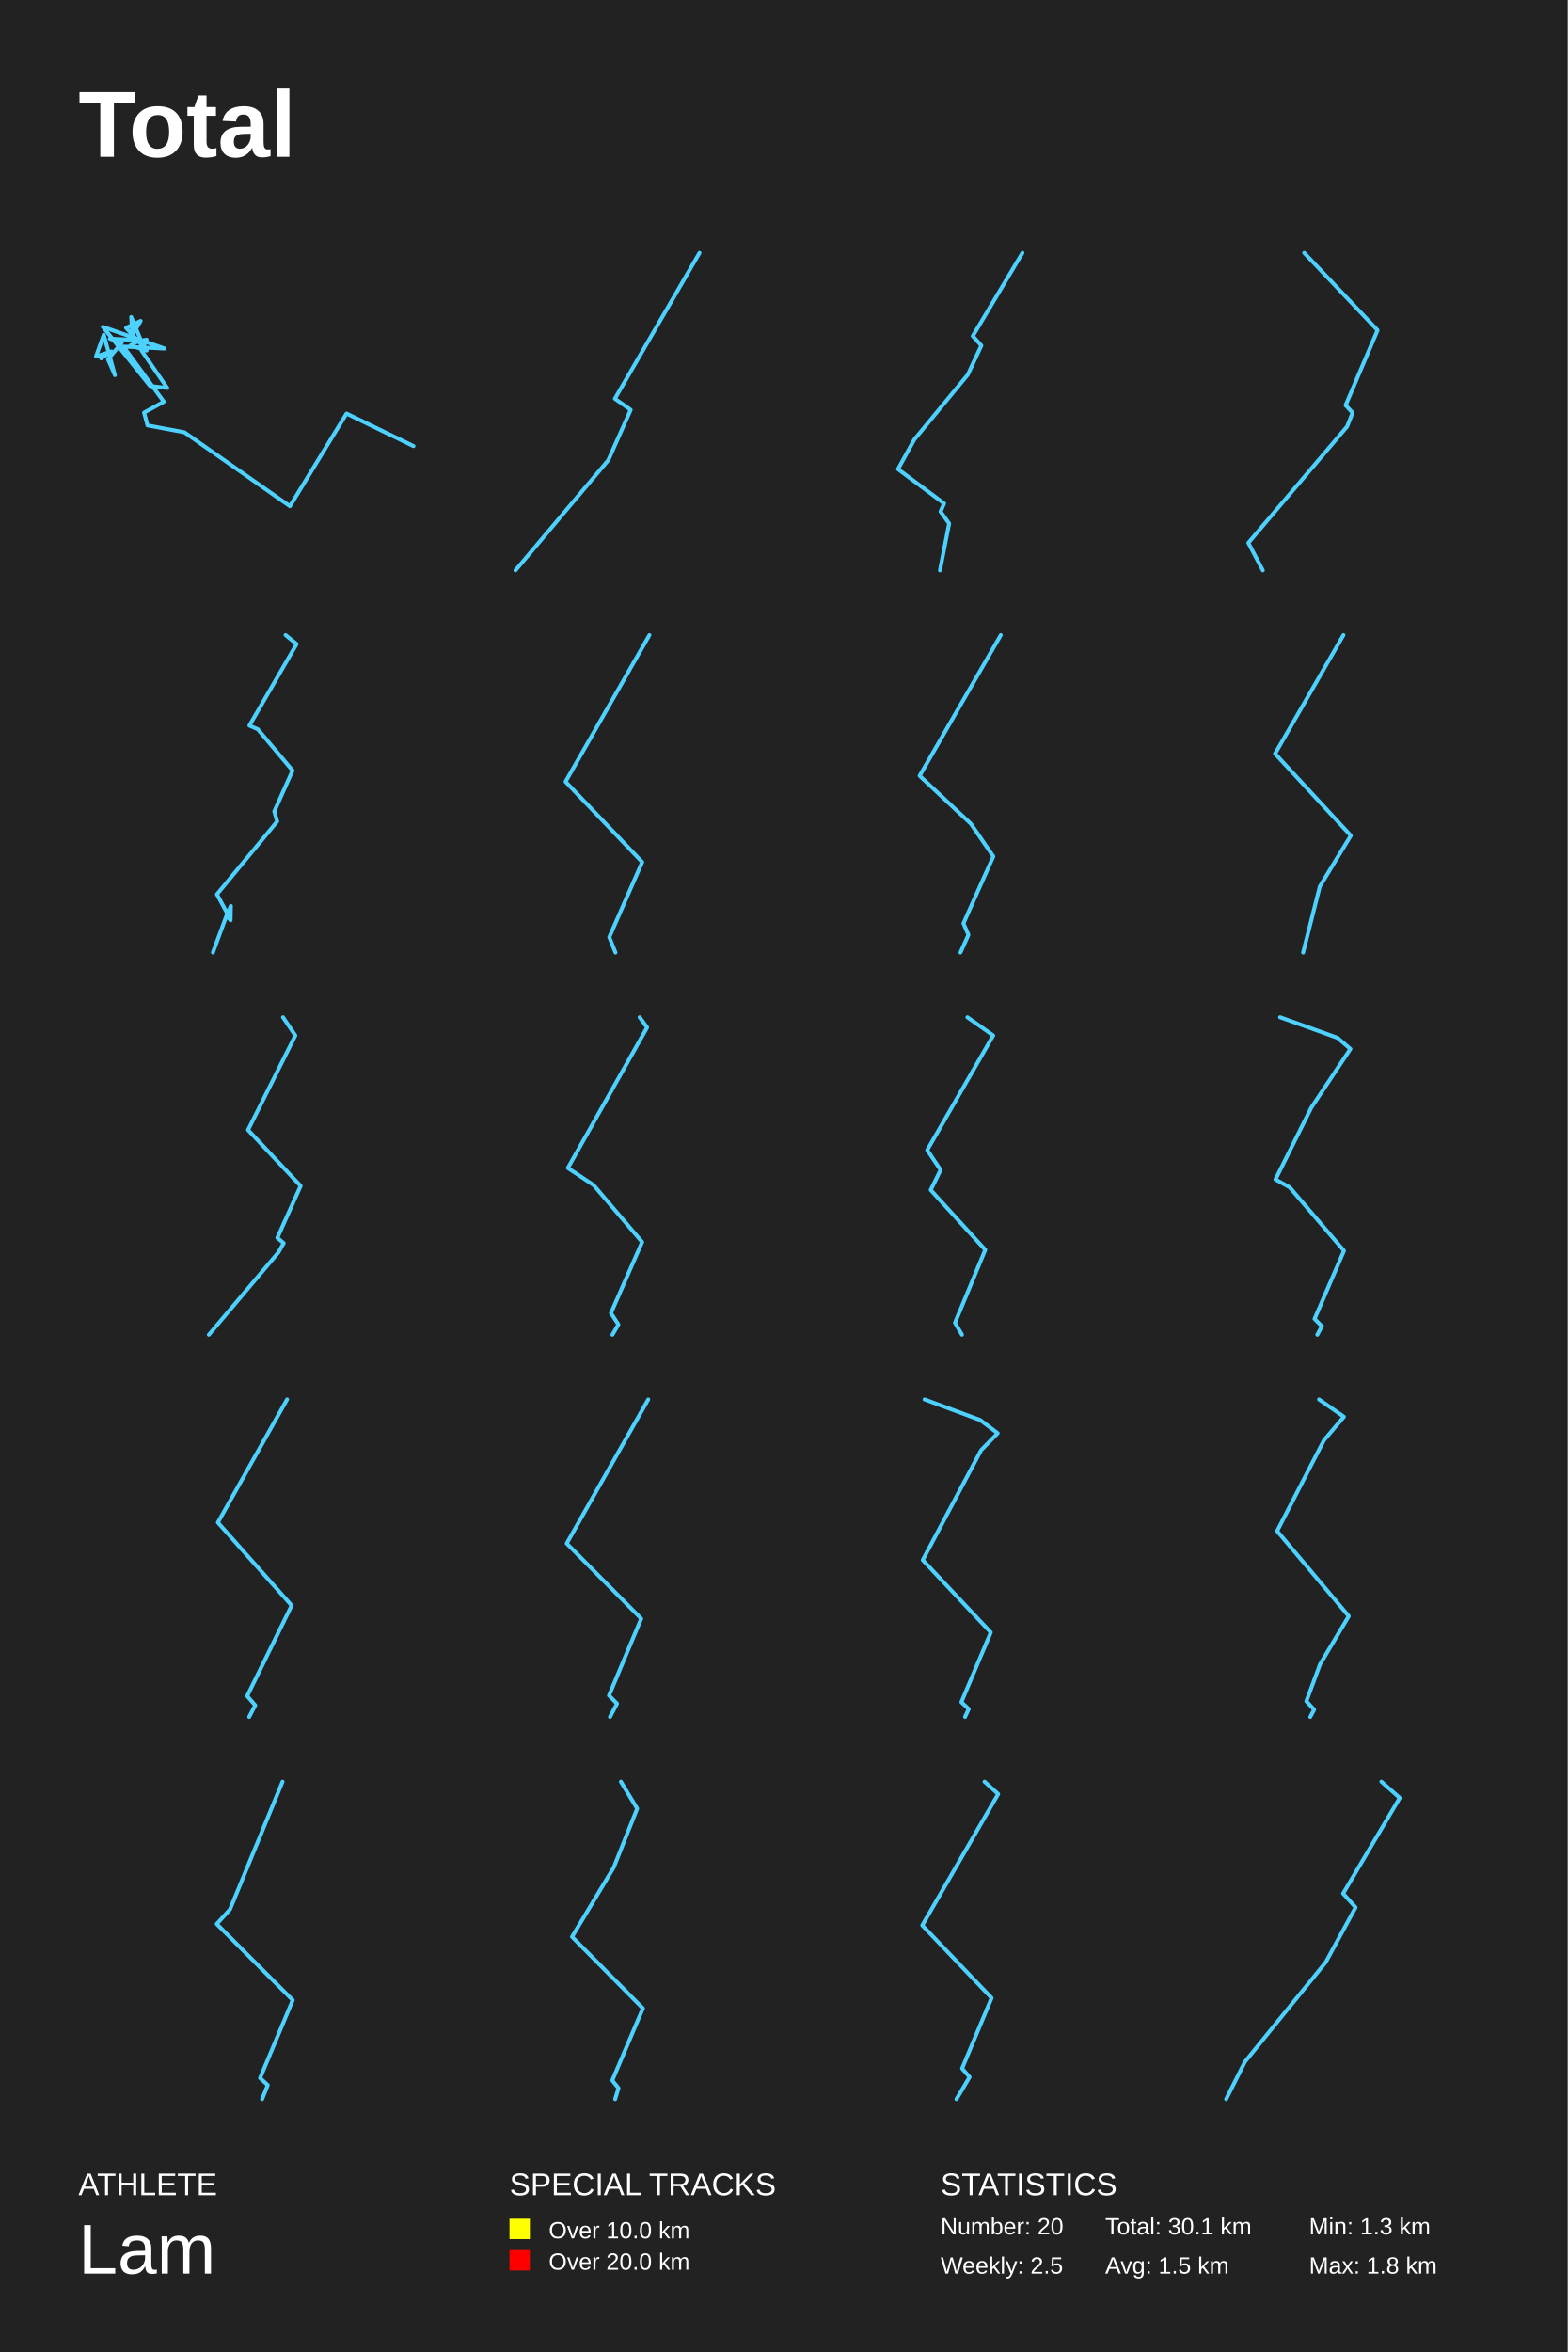
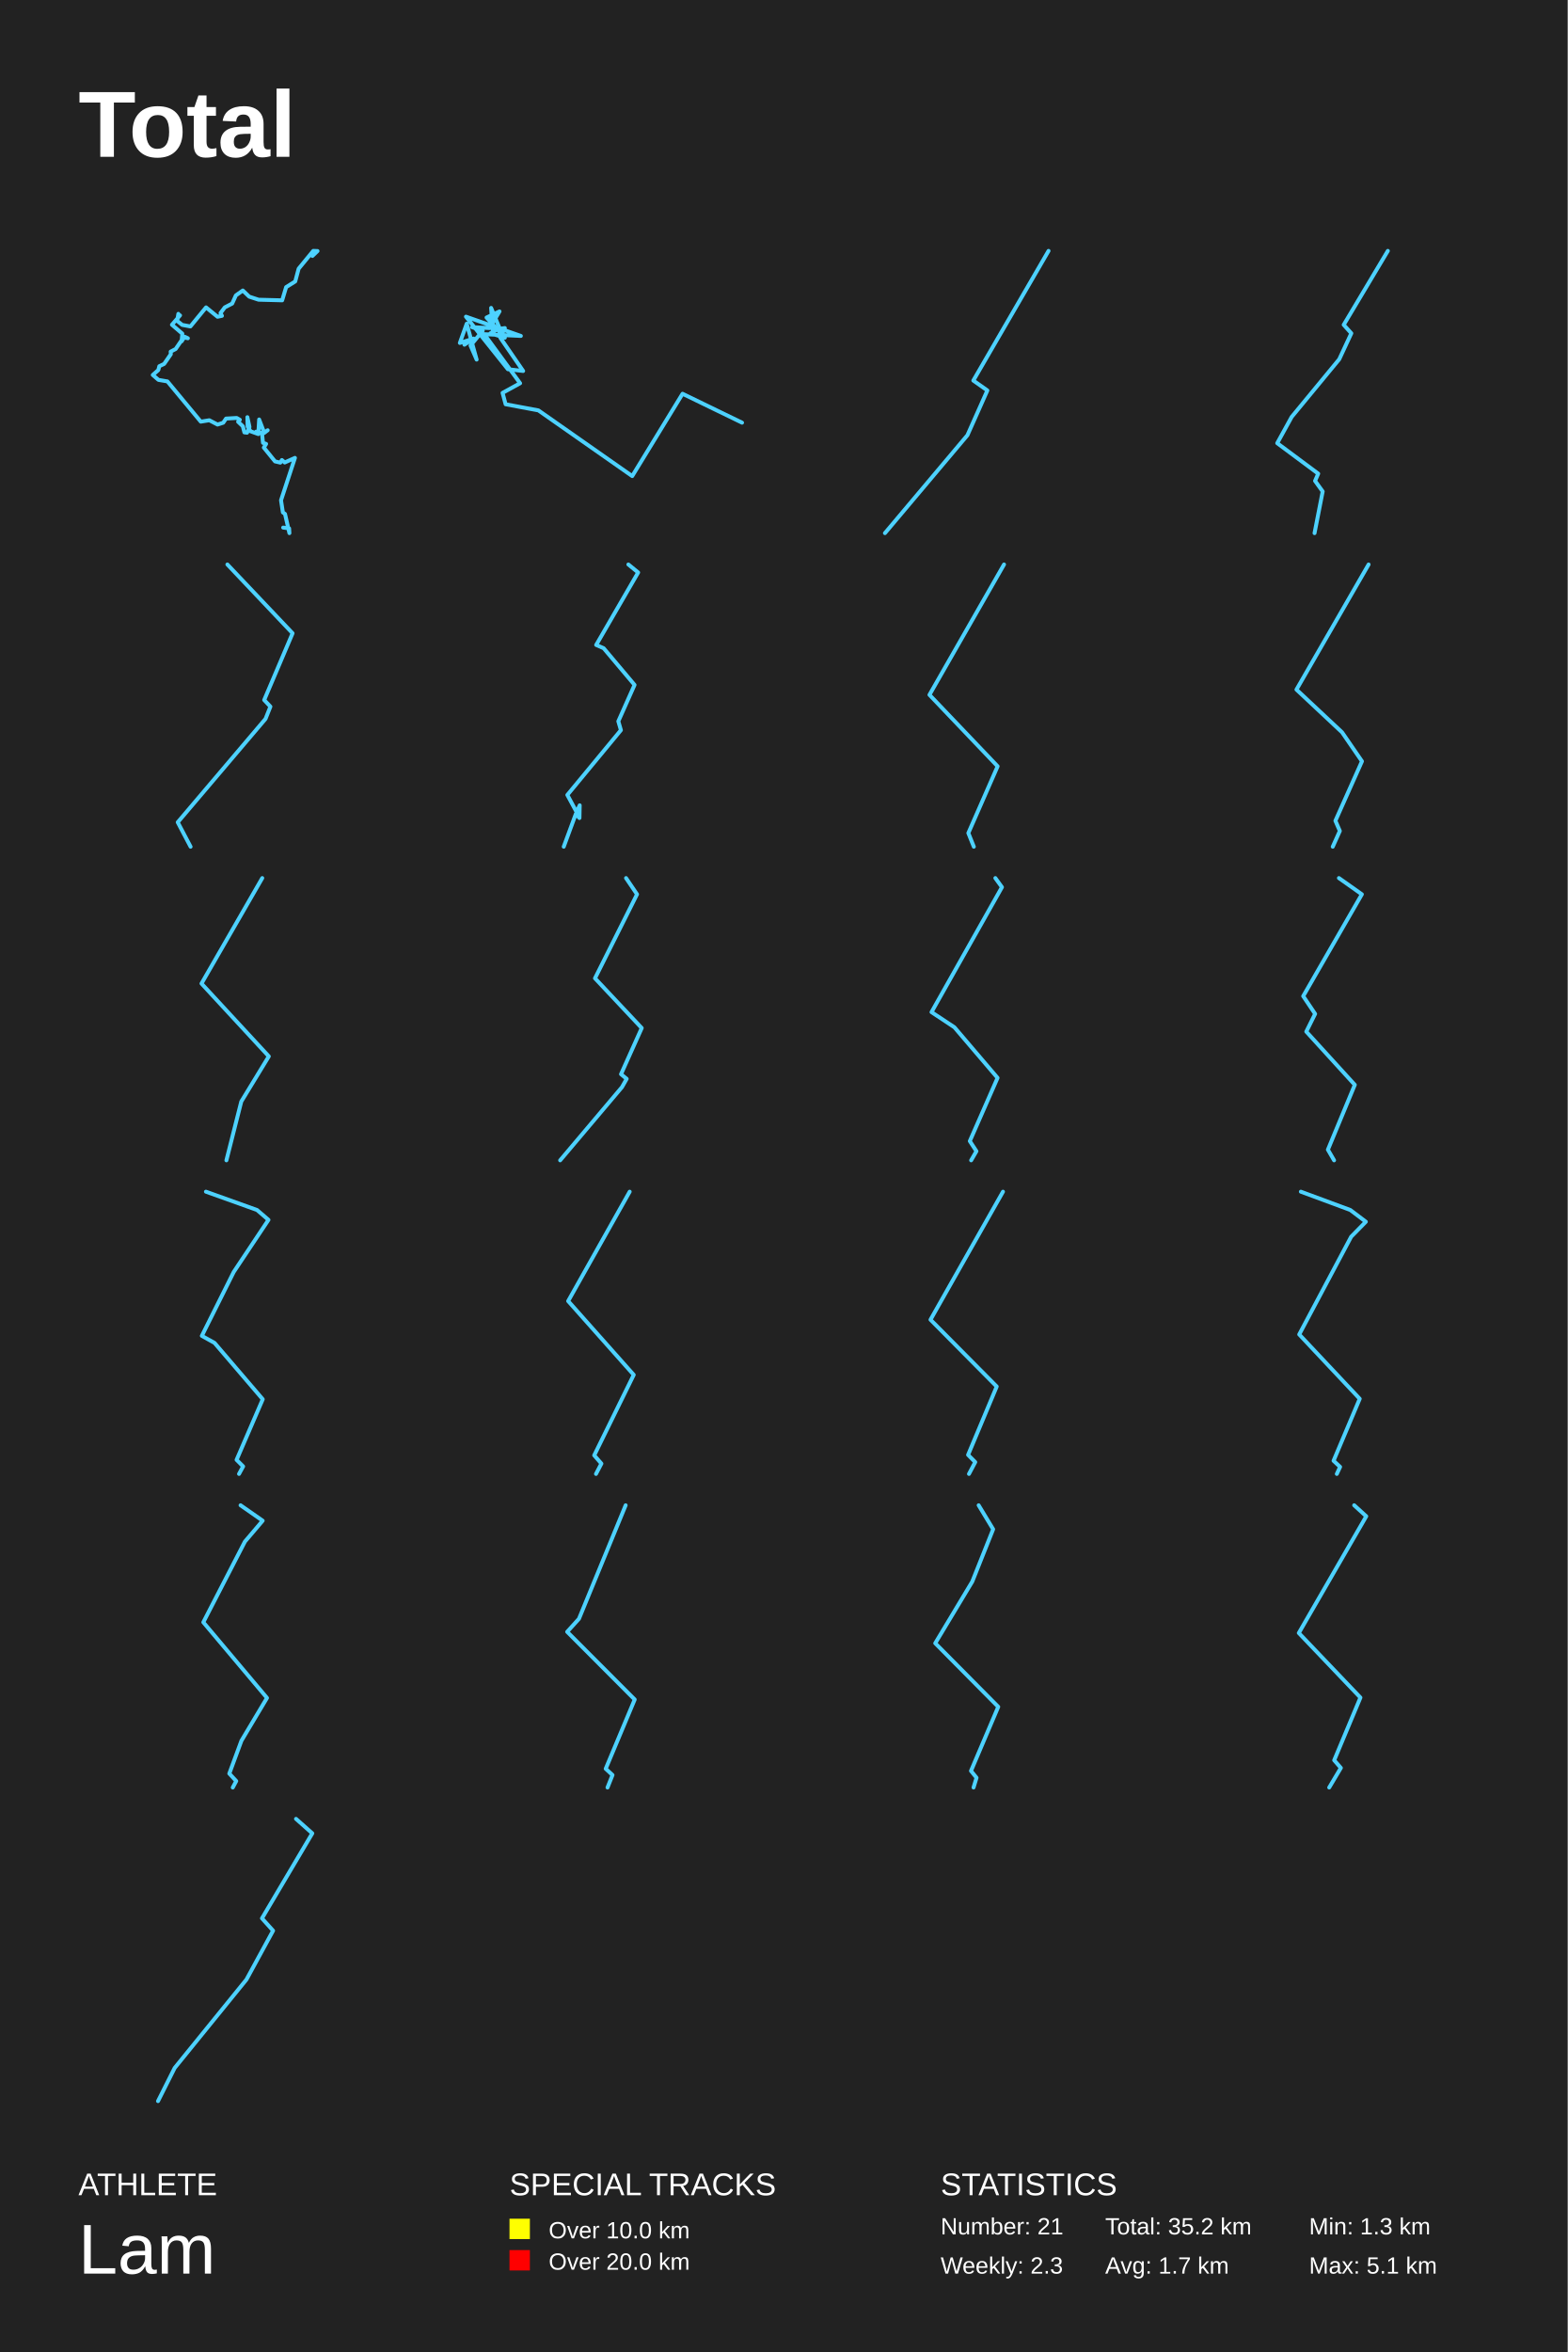
<svg xmlns="http://www.w3.org/2000/svg" baseProfile="full" height="300mm" version="1.1" viewBox="0,0,200,300" width="200mm">
  <defs />
  <rect fill="#222222" height="300" width="200" x="0" y="0" />
  <text fill="#FFFFFF" style="font-size:12px; font-family:Arial; font-weight:bold;" x="10" y="20">Total</text>
  <text fill="#FFFFFF" style="font-size:4px; font-family:Arial" x="10" y="280">ATHLETE</text>
  <text fill="#FFFFFF" style="font-size:9px; font-family:Arial" x="10" y="290">Lam</text>
  <text fill="#FFFFFF" style="font-size:4px; font-family:Arial" x="65" y="280">SPECIAL TRACKS</text>
  <rect fill="yellow" height="2.6" width="2.6" x="65" y="283" />
  <text fill="#FFFFFF" style="font-size:3px; font-family:Arial" x="70" y="285.5">Over 10.0 km</text>
  <rect fill="red" height="2.6" width="2.6" x="65" y="287" />
  <text fill="#FFFFFF" style="font-size:3px; font-family:Arial" x="70" y="289.5">Over 20.0 km</text>
  <text fill="#FFFFFF" style="font-size:4px; font-family:Arial" x="120" y="280">STATISTICS</text>
-   <text fill="#FFFFFF" style="font-size:3px; font-family:Arial" x="120" y="285">Number: 20</text>
-   <text fill="#FFFFFF" style="font-size:3px; font-family:Arial" x="120" y="290">Weekly: 2.5</text>
-   <text fill="#FFFFFF" style="font-size:3px; font-family:Arial" x="141" y="285">Total: 30.1 km</text>
-   <text fill="#FFFFFF" style="font-size:3px; font-family:Arial" x="141" y="290">Avg: 1.5 km</text>
+   <text fill="#FFFFFF" style="font-size:3px; font-family:Arial" x="120" y="285">Number: 21</text>
+   <text fill="#FFFFFF" style="font-size:3px; font-family:Arial" x="120" y="290">Weekly: 2.3</text>
+   <text fill="#FFFFFF" style="font-size:3px; font-family:Arial" x="141" y="285">Total: 35.2 km</text>
+   <text fill="#FFFFFF" style="font-size:3px; font-family:Arial" x="141" y="290">Avg: 1.7 km</text>
  <text fill="#FFFFFF" style="font-size:3px; font-family:Arial" x="167" y="285">Min: 1.3 km</text>
-   <text fill="#FFFFFF" style="font-size:3px; font-family:Arial" x="167" y="290">Max: 1.8 km</text>
-   <polyline fill="none" points="12.907,45.712 14.22,44.832 12.25,45.461 13.235,42.696 14.658,47.849 13.782,45.838 15.534,43.701 14.001,43.198 16.519,43.324 17.942,40.936 16.081,41.816 18.708,44.707 16.628,44.078 17.942,43.324 16.738,40.433 16.957,43.575 18.708,43.324 18.051,44.707 21.335,49.483 19.146,49.232 13.126,41.69 21.007,44.455 15.753,44.204 20.897,51.243 18.38,52.626 18.818,54.26 23.524,55.14 36.988,64.567 44.212,52.751 52.75,56.899" stroke="#4DD2FF" stroke-linecap="round" stroke-linejoin="round" stroke-width="0.5" />
-   <polyline fill="none" points="89.241,32.25 78.443,50.856 80.46,52.276 77.598,58.702 65.759,72.75" stroke="#4DD2FF" stroke-linecap="round" stroke-linejoin="round" stroke-width="0.5" />
-   <polyline fill="none" points="130.438,32.25 124.103,42.863 125.196,44.076 123.462,47.801 116.636,56.074 114.562,59.842 120.445,64.217 119.992,65.257 121.086,66.773 119.917,72.75" stroke="#4DD2FF" stroke-linecap="round" stroke-linejoin="round" stroke-width="0.5" />
-   <polyline fill="none" points="166.386,32.25 175.742,42.119 171.669,51.696 172.559,52.646 171.859,54.401 159.258,69.241 161.104,72.75" stroke="#4DD2FF" stroke-linecap="round" stroke-linejoin="round" stroke-width="0.5" />
-   <polyline fill="none" points="36.436,81.0 37.84,82.146 31.816,92.548 32.888,93.015 37.323,98.279 34.995,103.5 35.364,104.774 27.677,114.071 29.008,116.533 29.451,115.557 29.414,117.382 28.897,116.788 27.16,121.5" stroke="#4DD2FF" stroke-linecap="round" stroke-linejoin="round" stroke-width="0.5" />
-   <polyline fill="none" points="82.851,81.0 72.149,99.704 81.932,109.961 77.73,119.539 78.518,121.5" stroke="#4DD2FF" stroke-linecap="round" stroke-linejoin="round" stroke-width="0.5" />
-   <polyline fill="none" points="127.677,81.0 117.323,98.952 123.866,105.081 126.724,109.241 122.913,117.778 123.548,119.238 122.532,121.5" stroke="#4DD2FF" stroke-linecap="round" stroke-linejoin="round" stroke-width="0.5" />
-   <polyline fill="none" points="171.389,81.0 162.669,96.134 172.331,106.583 168.378,113.069 166.245,121.5" stroke="#4DD2FF" stroke-linecap="round" stroke-linejoin="round" stroke-width="0.5" />
-   <polyline fill="none" points="36.102,129.75 37.678,132.078 31.644,144.13 38.354,151.268 35.382,157.888 36.192,158.561 35.517,159.75 26.646,170.25" stroke="#4DD2FF" stroke-linecap="round" stroke-linejoin="round" stroke-width="0.5" />
-   <polyline fill="none" points="81.607,129.75 82.555,131.056 72.445,148.984 75.731,151.162 81.923,158.42 77.942,167.492 78.89,168.944 78.132,170.25" stroke="#4DD2FF" stroke-linecap="round" stroke-linejoin="round" stroke-width="0.5" />
-   <polyline fill="none" points="123.418,129.75 126.709,132.077 118.291,146.692 120,149.237 118.734,151.782 125.696,159.416 121.835,168.723 122.722,170.25" stroke="#4DD2FF" stroke-linecap="round" stroke-linejoin="round" stroke-width="0.5" />
-   <polyline fill="none" points="163.306,129.75 170.638,132.378 172.281,133.793 167.295,141.274 162.719,150.438 164.538,151.449 171.46,159.536 167.705,168.228 168.644,169.172 168.057,170.25" stroke="#4DD2FF" stroke-linecap="round" stroke-linejoin="round" stroke-width="0.5" />
-   <polyline fill="none" points="36.625,178.5 27.795,194.197 37.205,204.785 31.533,216.335 32.564,217.519 31.791,219.0" stroke="#4DD2FF" stroke-linecap="round" stroke-linejoin="round" stroke-width="0.5" />
-   <polyline fill="none" points="82.702,178.5 72.298,196.869 81.803,206.459 77.693,216.271 78.72,217.303 77.821,219.0" stroke="#4DD2FF" stroke-linecap="round" stroke-linejoin="round" stroke-width="0.5" />
-   <polyline fill="none" points="117.954,178.5 125.052,181.128 127.281,182.813 125.169,184.969 117.719,198.986 126.401,208.218 122.647,217.113 123.585,217.989 123.116,219.0" stroke="#4DD2FF" stroke-linecap="round" stroke-linejoin="round" stroke-width="0.5" />
-   <polyline fill="none" points="168.277,178.5 171.448,180.714 168.899,183.714 162.93,195.286 172.07,206.143 168.402,212.286 166.661,217 167.655,218.071 167.158,219.0" stroke="#4DD2FF" stroke-linecap="round" stroke-linejoin="round" stroke-width="0.5" />
-   <polyline fill="none" points="36.045,227.25 29.345,243.54 27.654,245.408 37.346,255.122 33.183,265.06 34.159,265.957 33.443,267.75" stroke="#4DD2FF" stroke-linecap="round" stroke-linejoin="round" stroke-width="0.5" />
-   <polyline fill="none" points="79.211,227.25 81.288,230.689 78.294,238.2 72.978,247.044 82.022,256.169 78.111,265.364 78.905,266.346 78.478,267.75" stroke="#4DD2FF" stroke-linecap="round" stroke-linejoin="round" stroke-width="0.5" />
-   <polyline fill="none" points="125.607,227.25 127.34,228.829 117.66,245.578 126.504,254.845 122.739,263.837 123.695,264.936 122.022,267.75" stroke="#4DD2FF" stroke-linecap="round" stroke-linejoin="round" stroke-width="0.5" />
-   <polyline fill="none" points="176.234,227.25 178.571,229.324 171.35,241.523 172.942,243.292 169.119,250.306 158.819,262.993 156.429,267.75" stroke="#4DD2FF" stroke-linecap="round" stroke-linejoin="round" stroke-width="0.5" />
+   <text fill="#FFFFFF" style="font-size:3px; font-family:Arial" x="167" y="290">Max: 5.1 km</text>
+   <polyline fill="none" points="40.001,32.274 39.856,32.646 40.509,32.02 39.965,32.0 38.099,34.272 37.664,35.898 36.504,36.623 35.997,38.307 32.99,38.229 31.794,37.837 30.978,37.054 30.091,37.68 29.62,38.719 28.677,39.208 28.134,39.933 28.315,40.286 27.753,40.403 26.286,39.208 24.293,41.637 23.242,41.441 22.608,40.932 22.753,40.031 22.735,40.266 22.97,40.227 21.937,41.422 23.26,42.558 23.169,43.537 23.55,42.949 23.967,43.145 23.423,43.028 22.408,44.516 21.774,44.849 21.792,45.182 20.941,46.416 20.325,46.71 20.198,47.2 19.491,47.826 20.216,48.453 21.358,48.649 25.615,53.781 26.702,53.604 27.753,54.153 28.478,53.918 28.84,53.389 30.199,53.311 30.598,53.546 30.38,53.8 30.978,54.368 31.178,55.152 31.522,55.191 31.83,54.466 31.558,53.213 31.594,54.408 31.975,55.015 32.953,55.367 33.062,53.507 33.714,55.211 34.149,54.878 33.515,55.328 32.682,55.054 33.424,55.25 33.551,56.484 33.95,56.621 33.66,57.091 35.091,58.854 35.762,59.01 35.961,58.677 36.323,58.991 37.628,58.403 35.852,63.809 36.088,65.356 36.36,65.552 36.921,68.0 36.885,67.393 36.124,67.295" stroke="#4DD2FF" stroke-linecap="round" stroke-linejoin="round" stroke-width="0.5" />
+   <polyline fill="none" points="59.25,43.967 60.418,43.184 58.667,43.743 59.542,41.285 60.807,45.866 60.029,44.078 61.586,42.179 60.223,41.732 62.461,41.844 63.726,39.721 62.072,40.503 64.407,43.073 62.559,42.514 63.726,41.844 62.656,39.274 62.85,42.067 64.407,41.844 63.823,43.073 66.742,47.318 64.796,47.095 59.445,40.391 66.45,42.849 61.78,42.626 66.353,48.883 64.115,50.112 64.505,51.564 68.688,52.346 80.656,60.726 87.077,50.224 94.667,53.911" stroke="#4DD2FF" stroke-linecap="round" stroke-linejoin="round" stroke-width="0.5" />
+   <polyline fill="none" points="133.77,32.0 124.172,48.539 125.964,49.801 123.42,55.513 112.897,68.0" stroke="#4DD2FF" stroke-linecap="round" stroke-linejoin="round" stroke-width="0.5" />
+   <polyline fill="none" points="177.056,32.0 171.425,41.433 172.397,42.512 170.855,45.823 164.788,53.177 162.944,56.527 168.173,60.415 167.771,61.339 168.743,62.687 167.704,68.0" stroke="#4DD2FF" stroke-linecap="round" stroke-linejoin="round" stroke-width="0.5" />
+   <polyline fill="none" points="29.01,72.0 37.326,80.773 33.705,89.285 34.497,90.13 33.875,91.69 22.674,104.881 24.315,108.0" stroke="#4DD2FF" stroke-linecap="round" stroke-linejoin="round" stroke-width="0.5" />
+   <polyline fill="none" points="80.165,72.0 81.414,73.019 76.059,82.264 77.012,82.68 80.954,87.359 78.884,92 79.213,93.132 72.38,101.396 73.562,103.585 73.956,102.717 73.924,104.34 73.464,103.811 71.92,108.0" stroke="#4DD2FF" stroke-linecap="round" stroke-linejoin="round" stroke-width="0.5" />
+   <polyline fill="none" points="128.09,72.0 118.577,88.626 127.273,97.743 123.538,106.257 124.238,108.0" stroke="#4DD2FF" stroke-linecap="round" stroke-linejoin="round" stroke-width="0.5" />
+   <polyline fill="none" points="174.602,72.0 165.398,87.957 171.214,93.406 173.755,97.103 170.367,104.692 170.932,105.989 170.028,108.0" stroke="#4DD2FF" stroke-linecap="round" stroke-linejoin="round" stroke-width="0.5" />
+   <polyline fill="none" points="33.457,112.0 25.706,125.452 34.294,134.74 30.781,140.506 28.885,148.0" stroke="#4DD2FF" stroke-linecap="round" stroke-linejoin="round" stroke-width="0.5" />
+   <polyline fill="none" points="79.869,112.0 81.27,114.069 75.906,124.782 81.87,131.127 79.228,137.012 79.949,137.609 79.348,138.667 71.463,148.0" stroke="#4DD2FF" stroke-linecap="round" stroke-linejoin="round" stroke-width="0.5" />
+   <polyline fill="none" points="126.984,112.0 127.826,113.161 118.84,129.097 121.761,131.033 127.265,137.484 123.726,145.548 124.569,146.839 123.895,148.0" stroke="#4DD2FF" stroke-linecap="round" stroke-linejoin="round" stroke-width="0.5" />
+   <polyline fill="none" points="170.816,112.0 173.742,114.068 166.258,127.059 167.778,129.322 166.652,131.584 172.841,138.37 169.409,146.643 170.197,148.0" stroke="#4DD2FF" stroke-linecap="round" stroke-linejoin="round" stroke-width="0.5" />
+   <polyline fill="none" points="26.272,152.0 32.79,154.336 34.25,155.594 29.817,162.243 25.75,170.39 27.367,171.288 33.52,178.476 30.183,186.203 31.017,187.042 30.495,188.0" stroke="#4DD2FF" stroke-linecap="round" stroke-linejoin="round" stroke-width="0.5" />
+   <polyline fill="none" points="80.333,152.0 72.484,165.953 80.849,175.364 75.807,185.631 76.724,186.684 76.036,188.0" stroke="#4DD2FF" stroke-linecap="round" stroke-linejoin="round" stroke-width="0.5" />
+   <polyline fill="none" points="127.957,152.0 118.71,168.328 127.158,176.853 123.505,185.574 124.418,186.492 123.619,188.0" stroke="#4DD2FF" stroke-linecap="round" stroke-linejoin="round" stroke-width="0.5" />
+   <polyline fill="none" points="165.959,152.0 172.268,154.336 174.25,155.834 172.373,157.751 165.75,170.21 173.468,178.416 170.13,186.323 170.965,187.102 170.548,188.0" stroke="#4DD2FF" stroke-linecap="round" stroke-linejoin="round" stroke-width="0.5" />
+   <polyline fill="none" points="30.691,192.0 33.51,193.968 31.244,196.635 25.938,206.921 34.062,216.572 30.801,222.032 29.254,226.222 30.138,227.175 29.696,228.0" stroke="#4DD2FF" stroke-linecap="round" stroke-linejoin="round" stroke-width="0.5" />
+   <polyline fill="none" points="79.818,192.0 73.862,206.48 72.359,208.14 80.974,216.775 77.274,225.609 78.141,226.406 77.505,228.0" stroke="#4DD2FF" stroke-linecap="round" stroke-linejoin="round" stroke-width="0.5" />
+   <polyline fill="none" points="124.854,192.0 126.701,195.057 124.039,201.733 119.314,209.595 127.353,217.706 123.876,225.879 124.583,226.752 124.202,228.0" stroke="#4DD2FF" stroke-linecap="round" stroke-linejoin="round" stroke-width="0.5" />
+   <polyline fill="none" points="172.762,192.0 174.302,193.403 165.698,208.292 173.559,216.529 170.212,224.522 171.062,225.498 169.575,228.0" stroke="#4DD2FF" stroke-linecap="round" stroke-linejoin="round" stroke-width="0.5" />
+   <polyline fill="none" points="37.764,232.0 39.841,233.843 33.422,244.687 34.838,246.259 31.44,252.494 22.283,263.771 20.159,268.0" stroke="#4DD2FF" stroke-linecap="round" stroke-linejoin="round" stroke-width="0.5" />
</svg>
